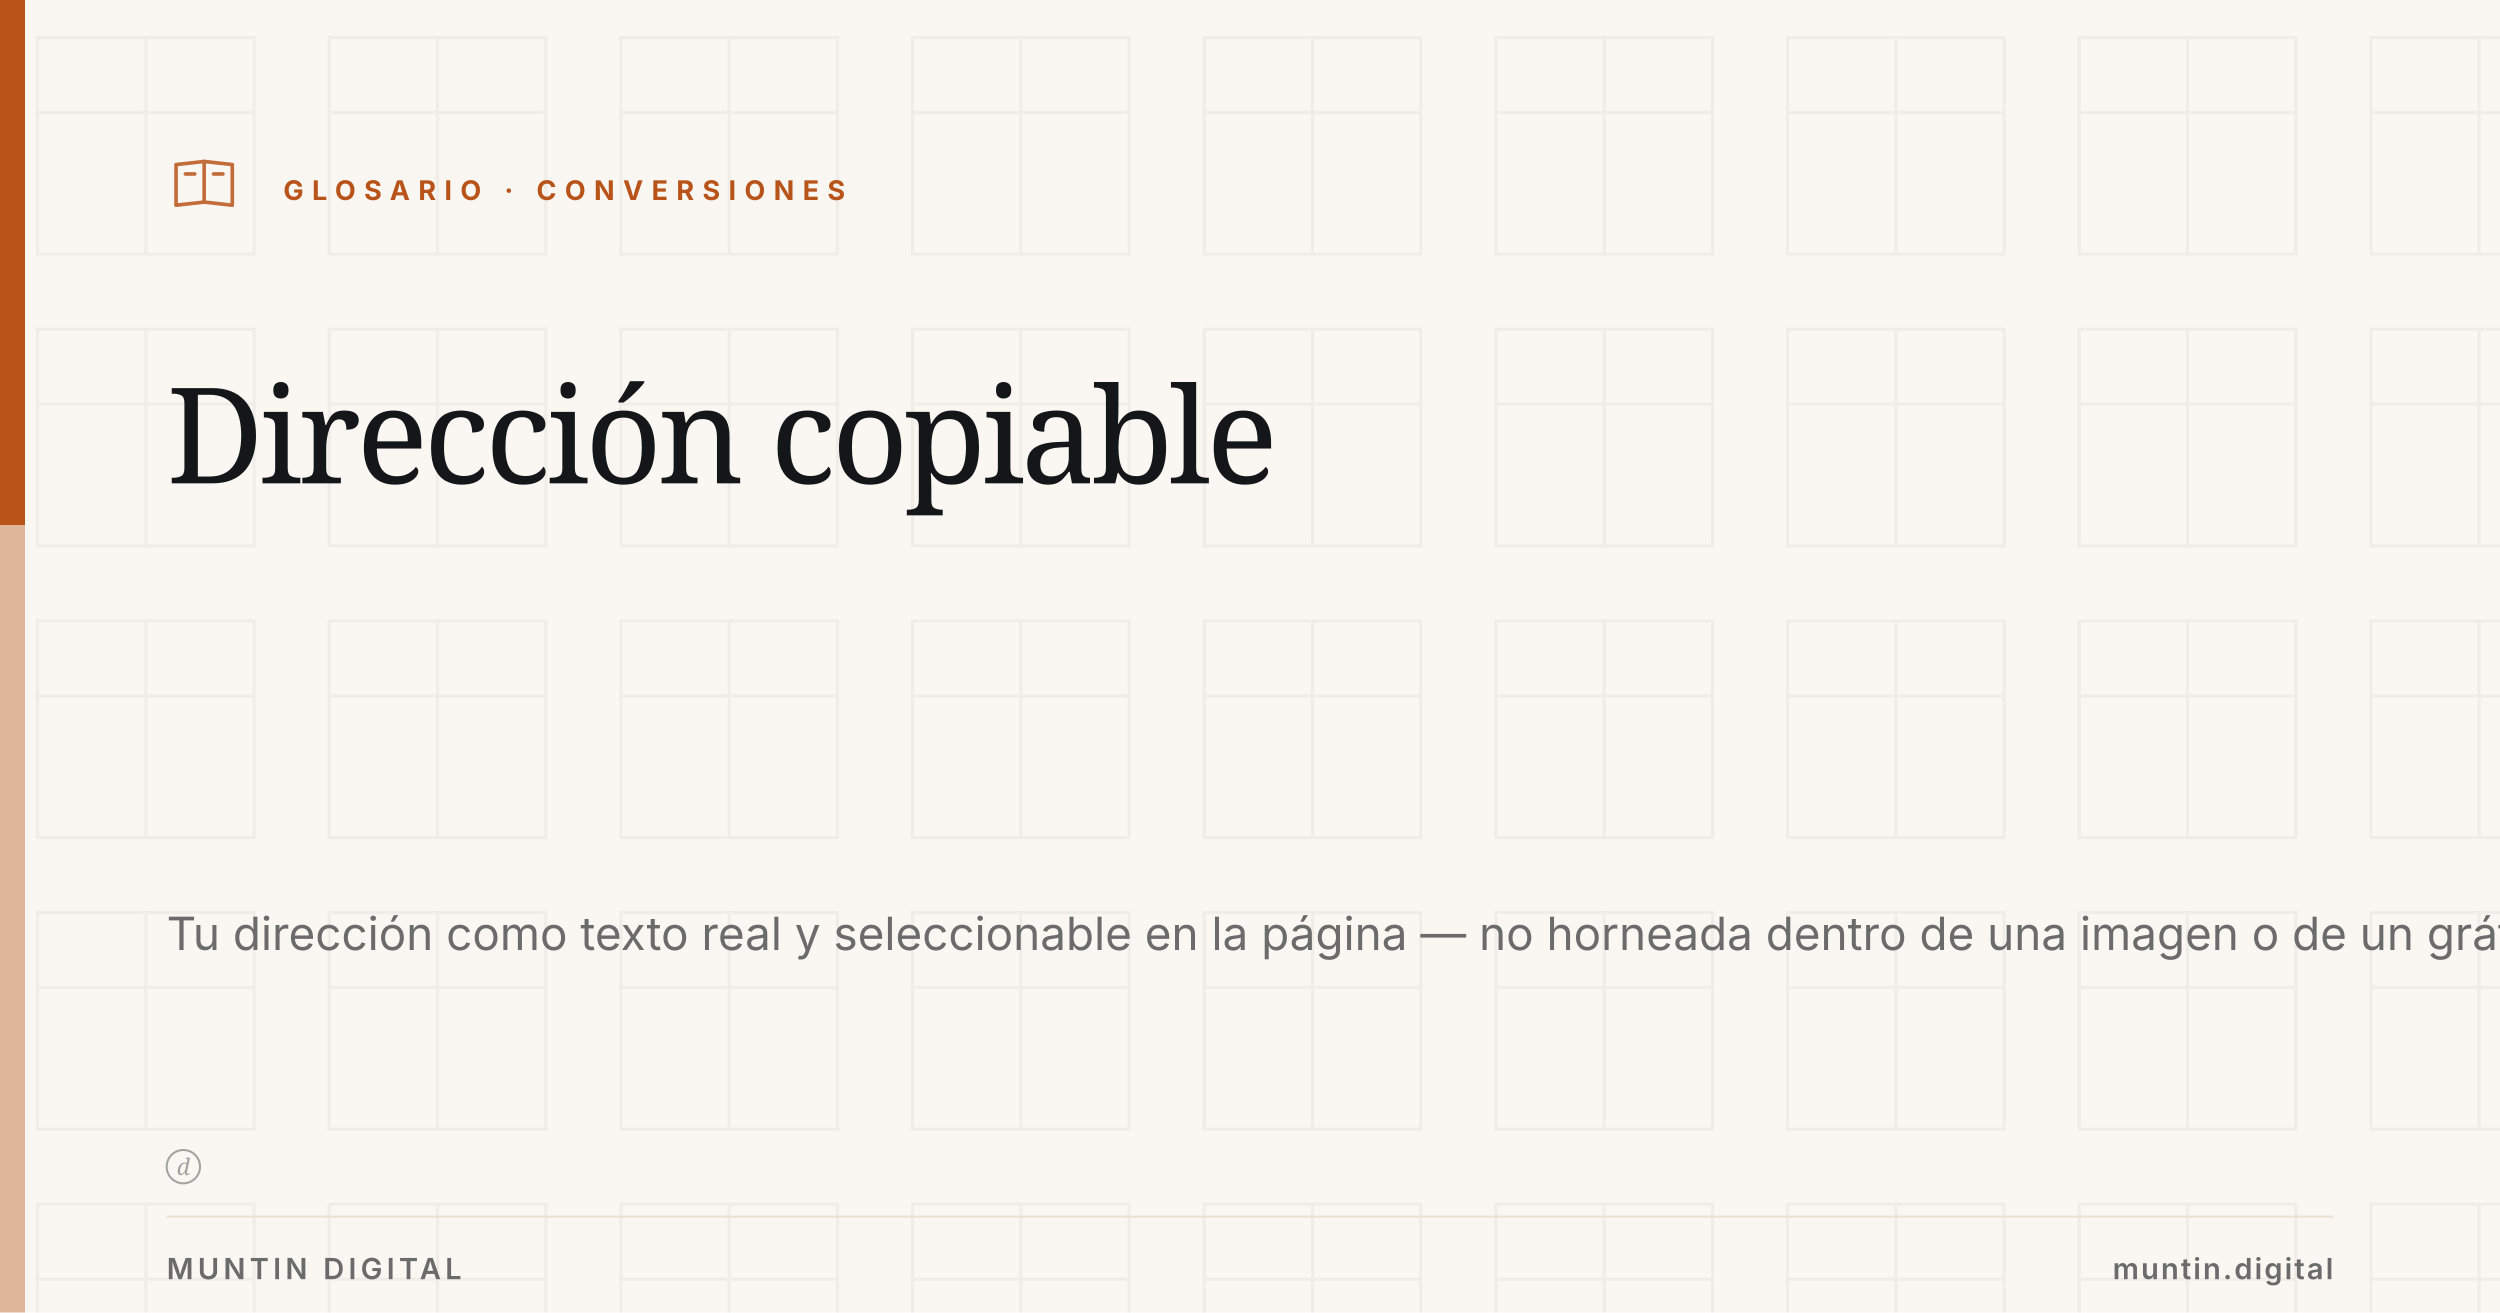
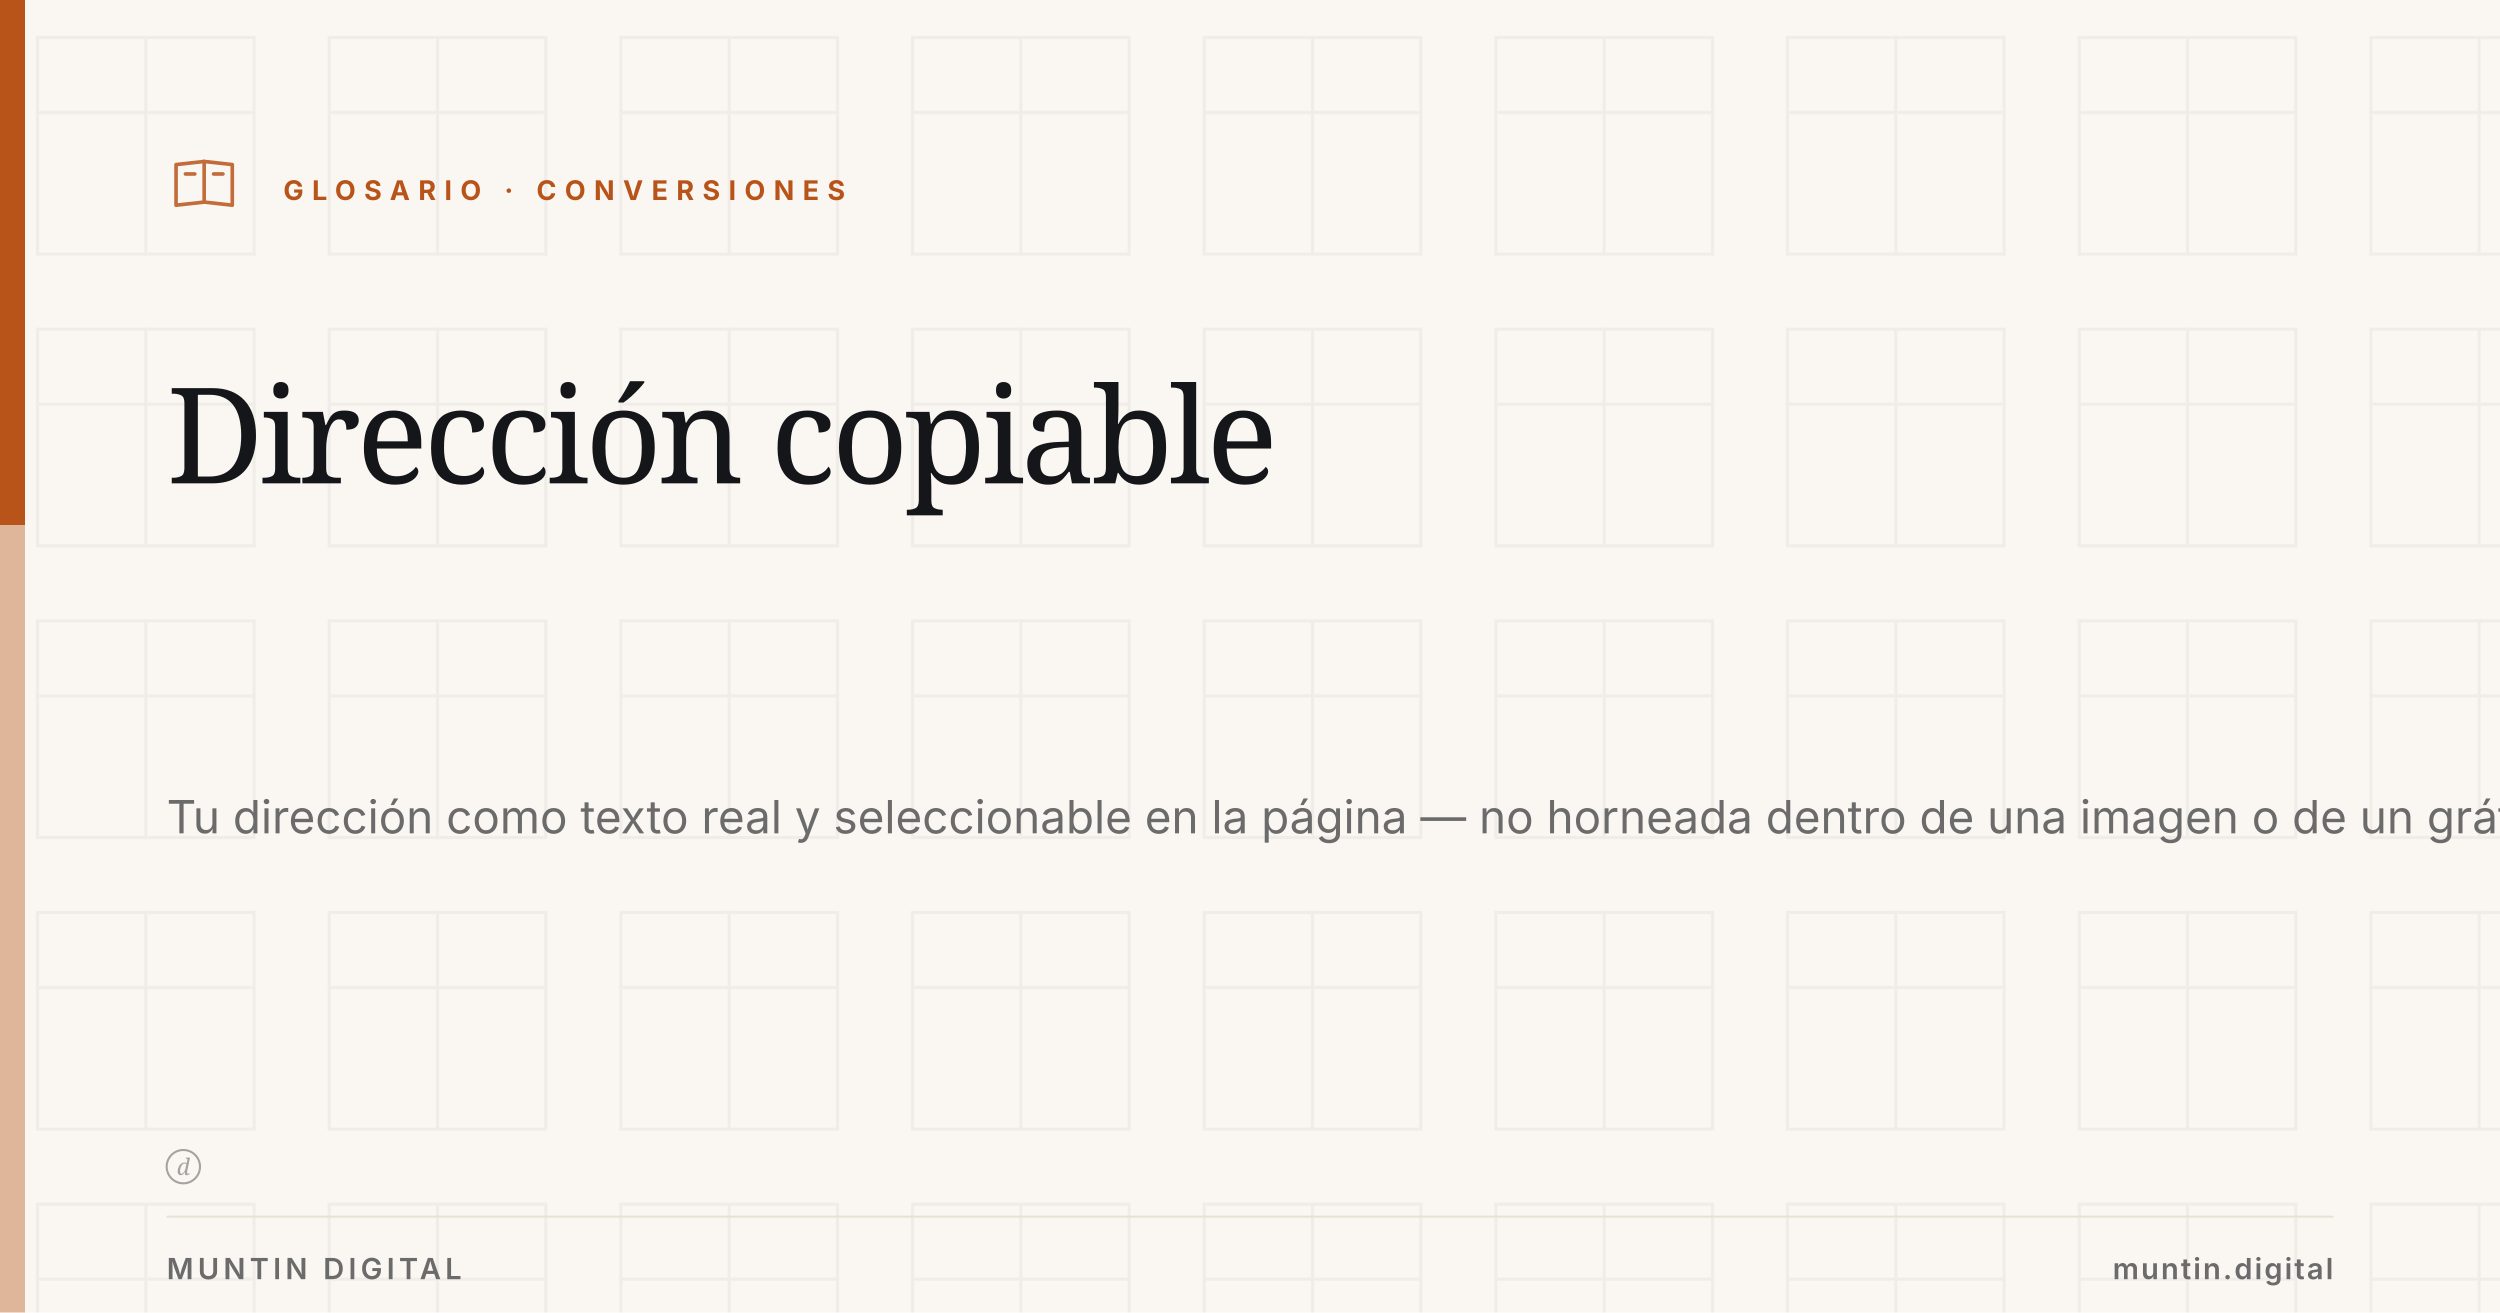
<svg xmlns="http://www.w3.org/2000/svg" viewBox="0 0 1200 630" width="1200" height="630">
  <rect width="1200" height="630" fill="#FAF7F2" />
  <defs>
    <pattern id="muntinField" x="0" y="0" width="140" height="140" patternUnits="userSpaceOnUse">
      <g transform="translate(18, 18)" fill="none" stroke="#14161A" stroke-width="1.5" stroke-linecap="square" stroke-linejoin="miter">
        <rect x="0" y="0" width="104" height="104" />
        <line x1="52" y1="0" x2="52" y2="104" />
        <line x1="0" y1="36" x2="104" y2="36" />
      </g>
    </pattern>
  </defs>
  <rect width="1200" height="630" fill="url(#muntinField)" opacity="0.045" />
  <rect x="0" y="0" width="12" height="252" fill="#B8541A" />
  <rect x="0" y="252" width="12" height="378" fill="#B8541A" opacity="0.4" />
  <g transform="translate(80, 70) scale(1.5)" fill="none" stroke="#B8541A" stroke-width="1.167" stroke-linecap="round" stroke-linejoin="round" color="#B8541A" opacity="0.85">
    <path d="M3 6 L12 5 L21 6 L21 19 L12 18 L3 19 Z" />
    <line x1="12" y1="5" x2="12" y2="18" />
    <line x1="6" y1="9" x2="9" y2="9" />
    <line x1="15" y1="9" x2="18" y2="9" />
  </g>
  <text x="136" y="96" font-family="Inter, Arial, sans-serif" font-size="13" font-weight="700" letter-spacing="4" fill="#B8541A">GLOSARIO · CONVERSIONES</text>
  <text x="80" y="232" font-family="Fraunces, Georgia, serif" font-size="64" font-weight="500" letter-spacing="-2" fill="#14161A">Dirección copiable</text>
-   <text x="80" y="456" font-family="Inter, Arial, sans-serif" font-size="22" font-weight="400" fill="#6B6B6B">Tu dirección como texto real y seleccionable en la página — no horneada dentro de una imagen o de un gráfico.</text>
+   <text x="80" y="400" font-family="Inter, Arial, sans-serif" font-size="22" font-weight="400" fill="#6B6B6B">Tu dirección como texto real y seleccionable en la página — no horneada dentro de una imagen o de un gráfico.</text>
  <g transform="translate(80, 552)" fill="#6B6B6B" opacity="0.6">
    <circle cx="8" cy="8" r="8" fill="none" stroke="#6B6B6B" stroke-width="1" />
    <text x="8" y="12" text-anchor="middle" font-family="Fraunces, Georgia, serif" font-style="italic" font-size="11" font-weight="500" fill="#6B6B6B">d</text>
  </g>
  <line x1="80" y1="584" x2="1120" y2="584" stroke="#E8E2D6" stroke-width="1" />
  <text x="80" y="614" font-family="Inter, Arial, sans-serif" font-size="14" font-weight="600" letter-spacing="2" fill="#6B6B6B">MUNTIN DIGITAL</text>
  <text x="1120" y="614" text-anchor="end" font-family="Inter, Arial, sans-serif" font-size="14" font-weight="600" letter-spacing="1" fill="#6B6B6B">muntin.digital</text>
</svg>
